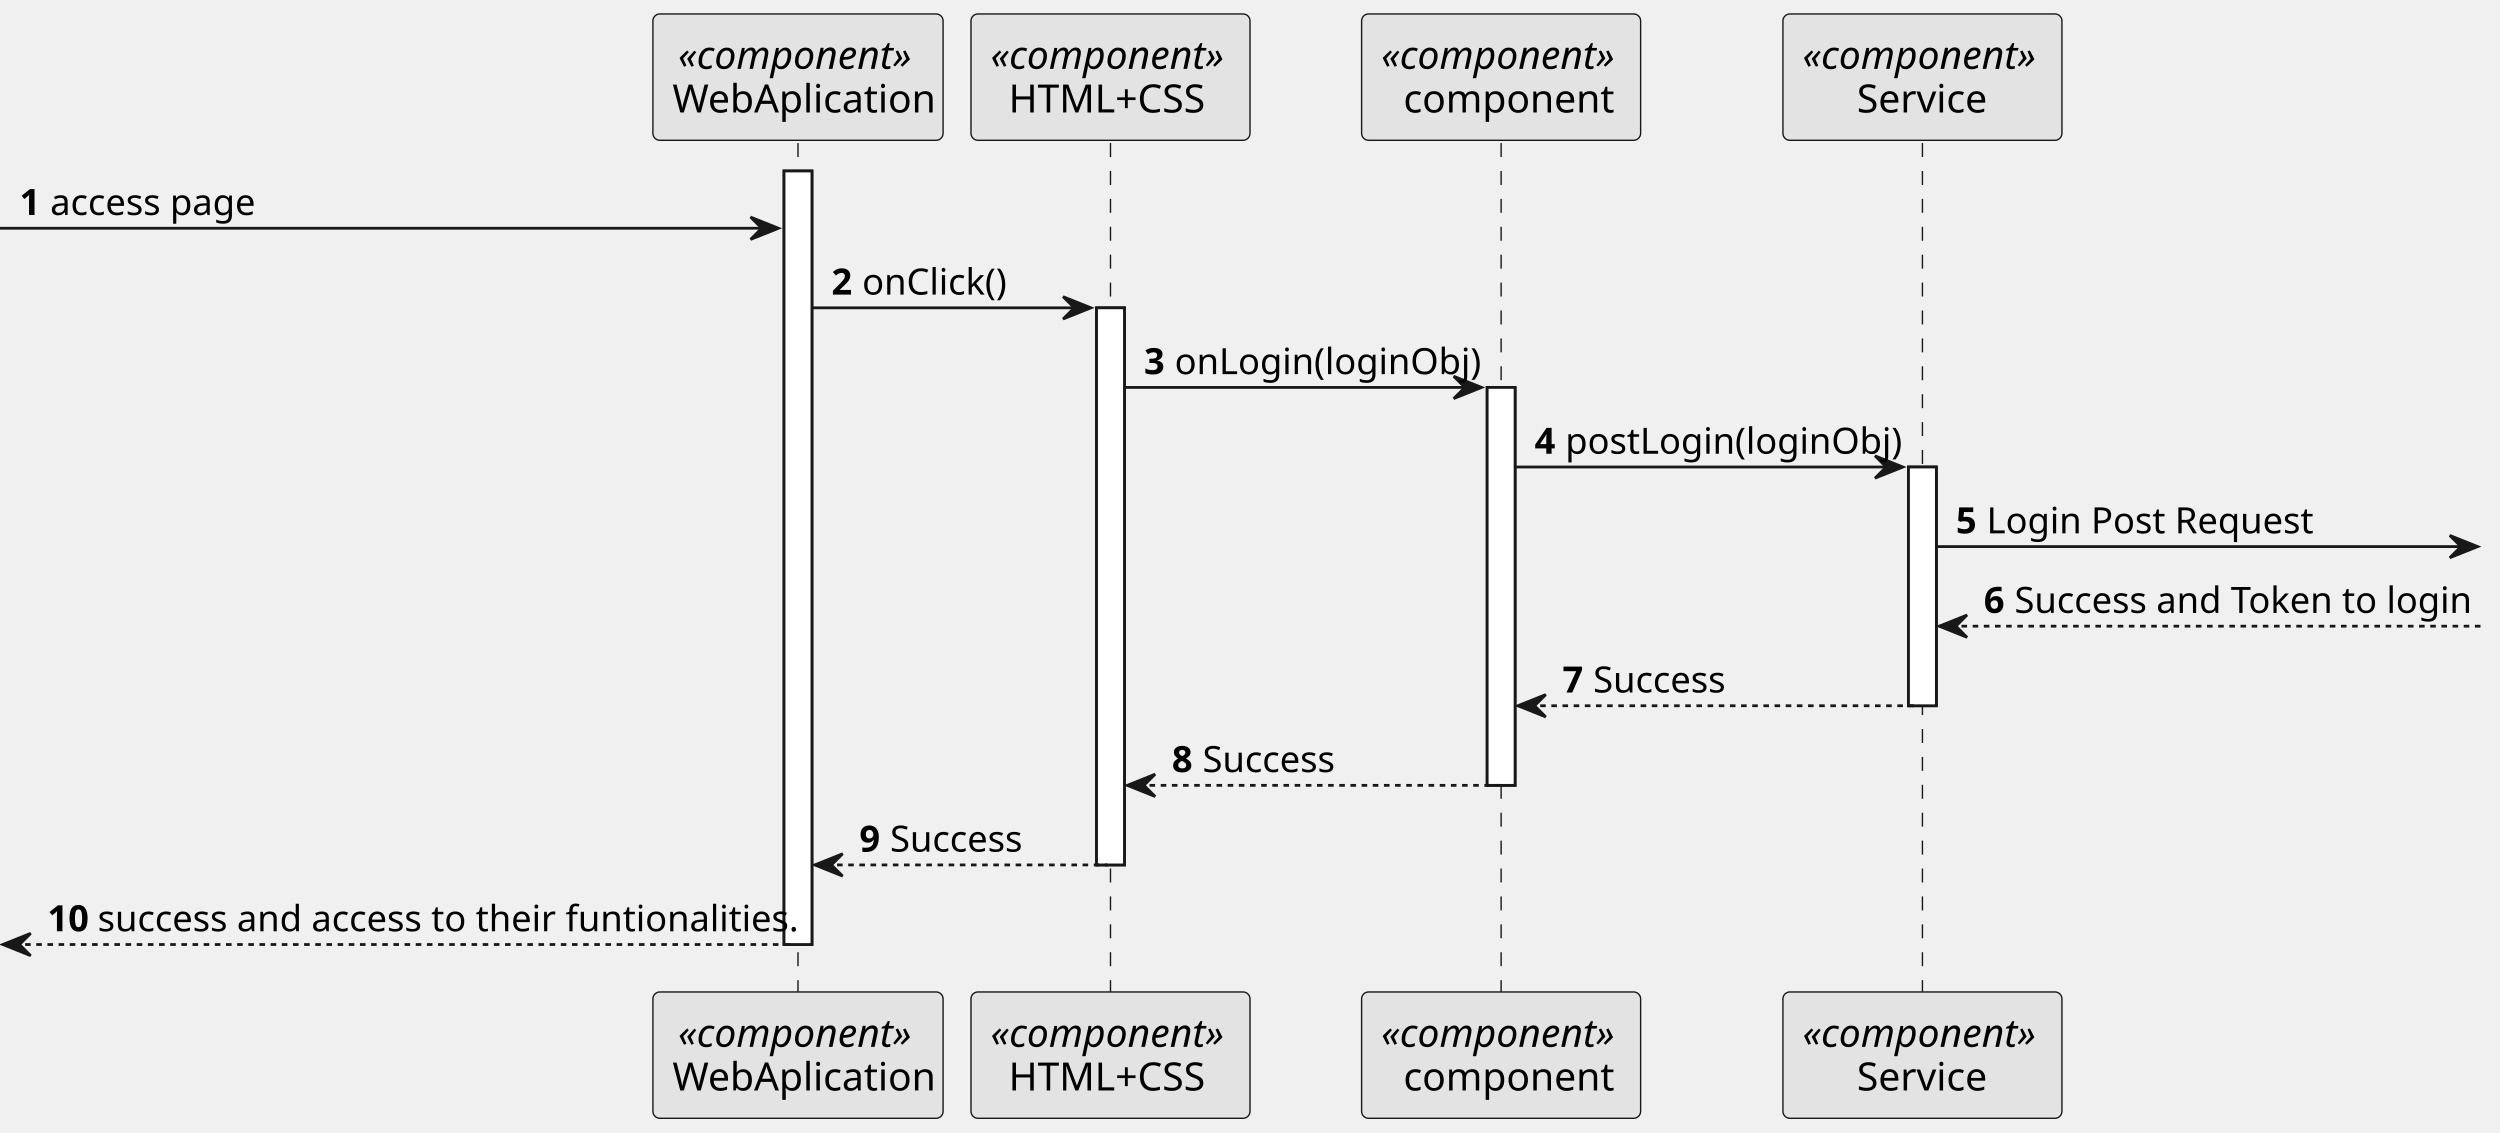
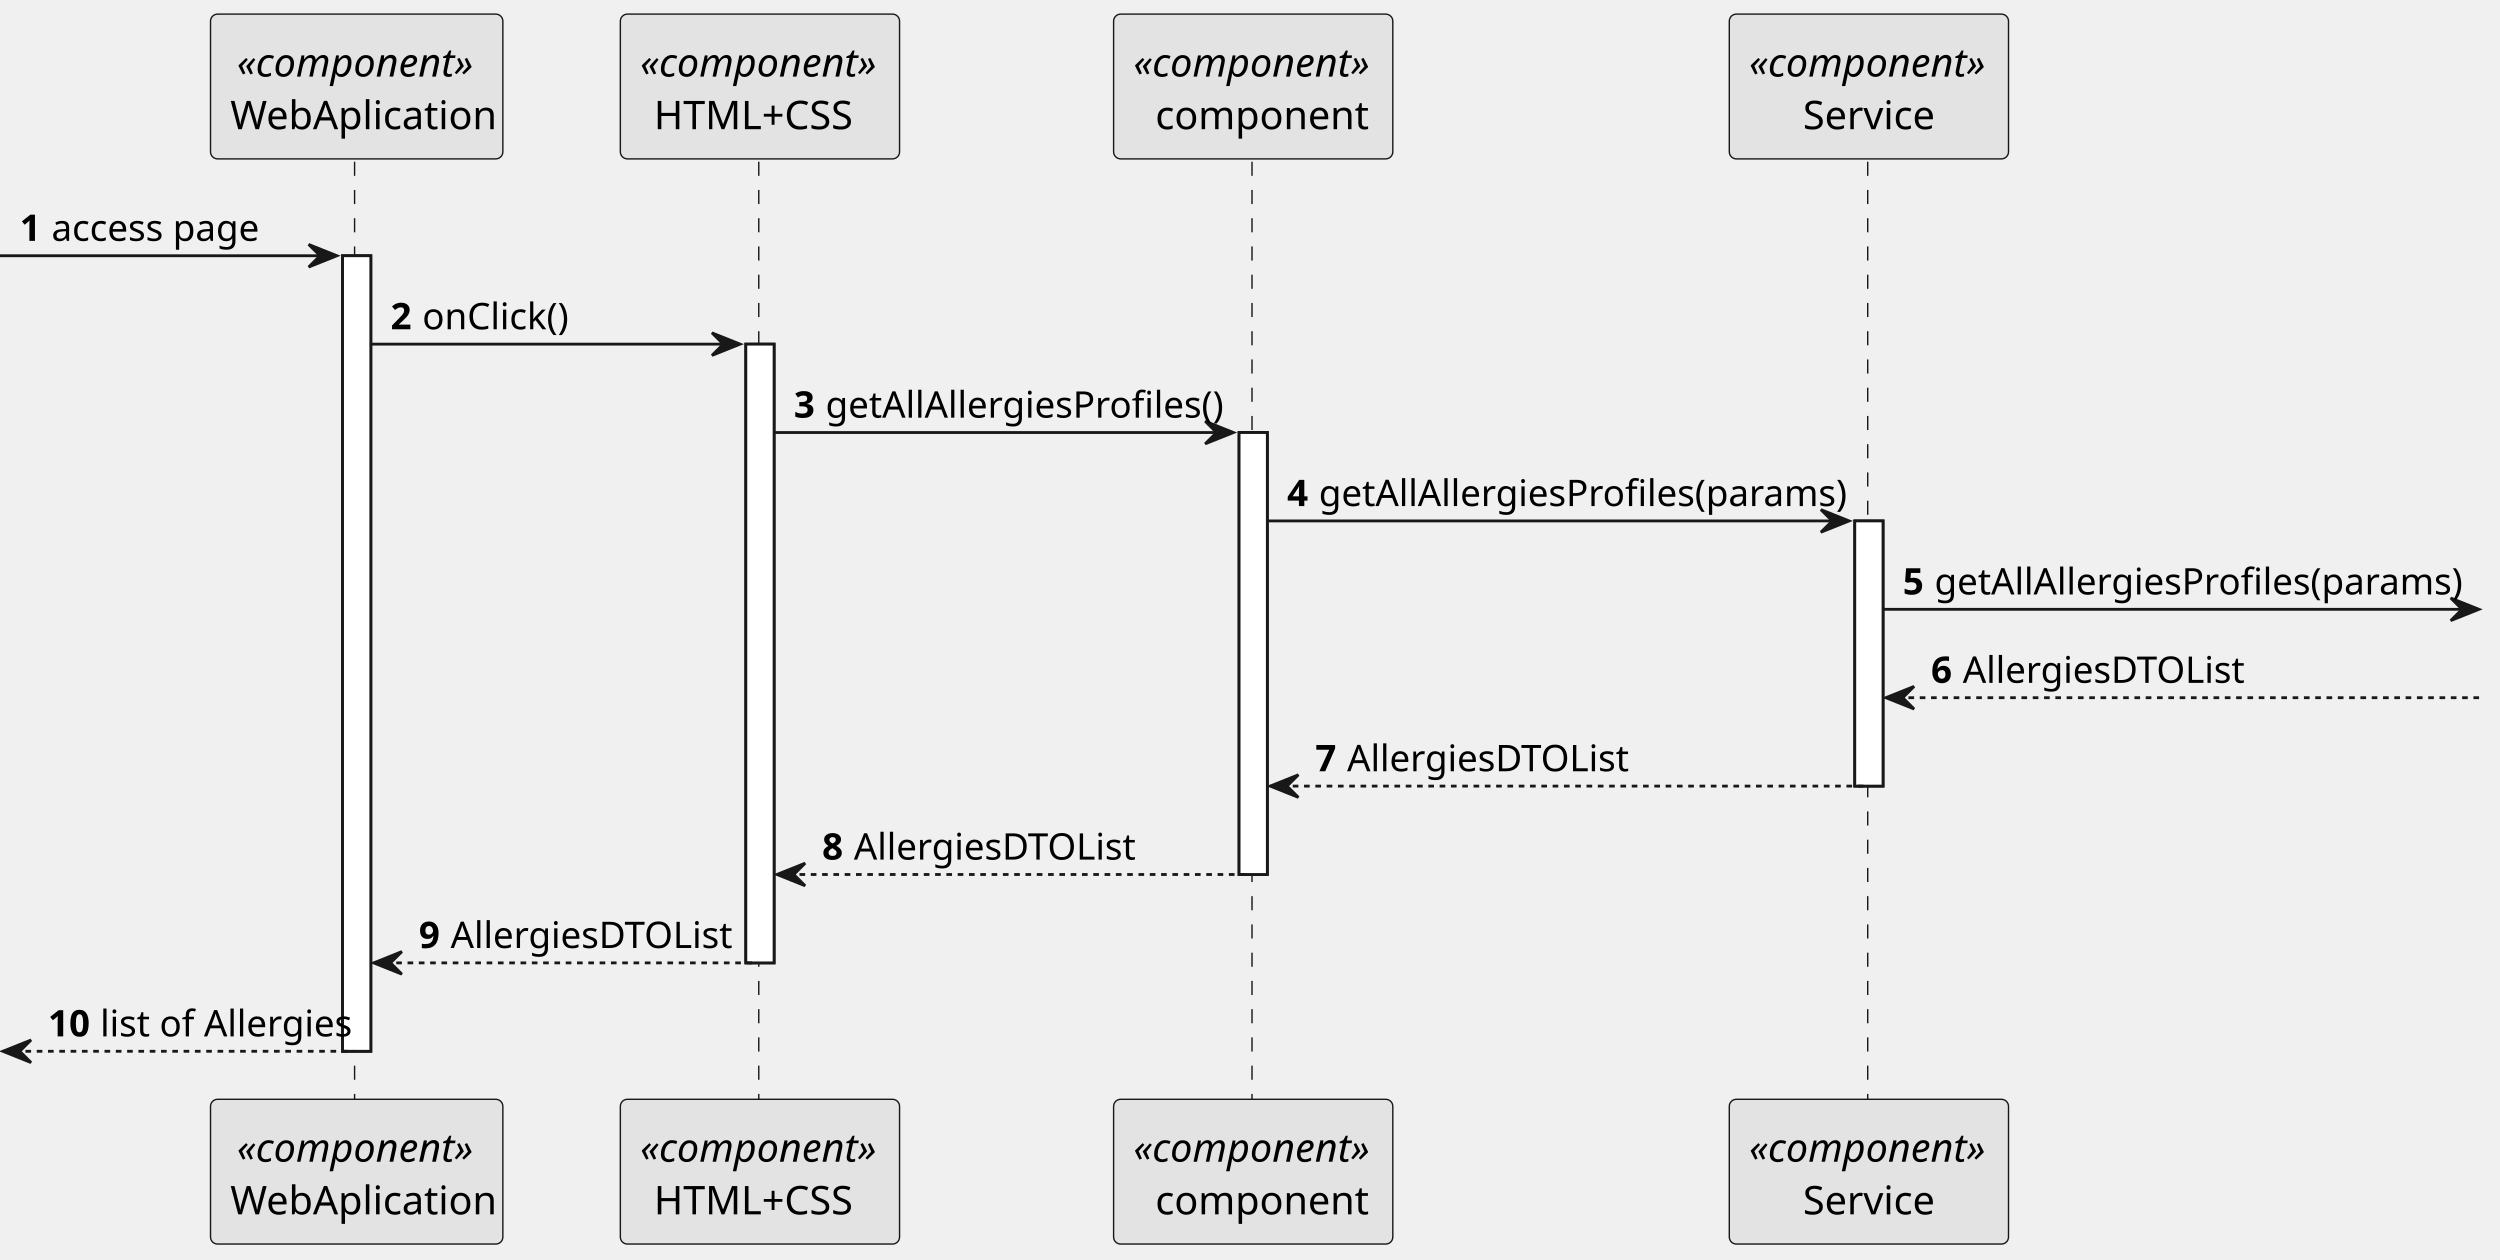
- <svg xmlns="http://www.w3.org/2000/svg" contentStyleType="text/css" height="406px" preserveAspectRatio="none" style="width:896px;height:406px;background:#FFFFFF;" version="1.1" viewBox="0 0 896 406" width="896px" zoomAndPan="magnify">
+ <svg xmlns="http://www.w3.org/2000/svg" contentStyleType="text/css" height="446px" preserveAspectRatio="none" style="width:885px;height:446px;background:#FFFFFF;" version="1.1" viewBox="0 0 885 446" width="885px" zoomAndPan="magnify">
  <defs />
  <g>
-     <rect fill="#FFFFFF" height="277.234" style="stroke:#181818;stroke-width:1.0;" width="10" x="281" y="61.281" />
-     <rect fill="#FFFFFF" height="199.664" style="stroke:#181818;stroke-width:1.0;" width="10" x="393" y="110.328" />
-     <rect fill="#FFFFFF" height="142.617" style="stroke:#181818;stroke-width:1.0;" width="10" x="533" y="138.852" />
-     <rect fill="#FFFFFF" height="85.57" style="stroke:#181818;stroke-width:1.0;" width="10" x="684" y="167.375" />
-     <line style="stroke:#181818;stroke-width:0.5;stroke-dasharray:5.0,5.0;" x1="286" x2="286" y1="51.281" y2="356.516" />
-     <line style="stroke:#181818;stroke-width:0.5;stroke-dasharray:5.0,5.0;" x1="398" x2="398" y1="51.281" y2="356.516" />
-     <line style="stroke:#181818;stroke-width:0.5;stroke-dasharray:5.0,5.0;" x1="538" x2="538" y1="51.281" y2="356.516" />
-     <line style="stroke:#181818;stroke-width:0.5;stroke-dasharray:5.0,5.0;" x1="689" x2="689" y1="51.281" y2="356.516" />
-     <rect fill="#E3E3E3" height="45.281" rx="2.5" ry="2.5" style="stroke:#181818;stroke-width:0.5;" width="104" x="234" y="5" />
-     <text fill="#000000" font-family="sans-serif" font-size="14" font-style="italic" lengthAdjust="spacing" textLength="86" x="243" y="24.674">«component»</text>
-     <text fill="#000000" font-family="sans-serif" font-size="14" lengthAdjust="spacing" textLength="90" x="241" y="40.315">WebAplication</text>
-     <rect fill="#E3E3E3" height="45.281" rx="2.5" ry="2.5" style="stroke:#181818;stroke-width:0.5;" width="104" x="234" y="355.516" />
-     <text fill="#000000" font-family="sans-serif" font-size="14" font-style="italic" lengthAdjust="spacing" textLength="86" x="243" y="375.19">«component»</text>
-     <text fill="#000000" font-family="sans-serif" font-size="14" lengthAdjust="spacing" textLength="90" x="241" y="390.83">WebAplication</text>
-     <rect fill="#E3E3E3" height="45.281" rx="2.5" ry="2.5" style="stroke:#181818;stroke-width:0.5;" width="100" x="348" y="5" />
-     <text fill="#000000" font-family="sans-serif" font-size="14" font-style="italic" lengthAdjust="spacing" textLength="86" x="355" y="24.674">«component»</text>
-     <text fill="#000000" font-family="sans-serif" font-size="14" lengthAdjust="spacing" textLength="73" x="361.5" y="40.315">HTML+CSS</text>
-     <rect fill="#E3E3E3" height="45.281" rx="2.5" ry="2.5" style="stroke:#181818;stroke-width:0.5;" width="100" x="348" y="355.516" />
-     <text fill="#000000" font-family="sans-serif" font-size="14" font-style="italic" lengthAdjust="spacing" textLength="86" x="355" y="375.19">«component»</text>
-     <text fill="#000000" font-family="sans-serif" font-size="14" lengthAdjust="spacing" textLength="73" x="361.5" y="390.83">HTML+CSS</text>
-     <rect fill="#E3E3E3" height="45.281" rx="2.5" ry="2.5" style="stroke:#181818;stroke-width:0.5;" width="100" x="488" y="5" />
-     <text fill="#000000" font-family="sans-serif" font-size="14" font-style="italic" lengthAdjust="spacing" textLength="86" x="495" y="24.674">«component»</text>
-     <text fill="#000000" font-family="sans-serif" font-size="14" lengthAdjust="spacing" textLength="70" x="503" y="40.315">component</text>
-     <rect fill="#E3E3E3" height="45.281" rx="2.5" ry="2.5" style="stroke:#181818;stroke-width:0.5;" width="100" x="488" y="355.516" />
-     <text fill="#000000" font-family="sans-serif" font-size="14" font-style="italic" lengthAdjust="spacing" textLength="86" x="495" y="375.19">«component»</text>
-     <text fill="#000000" font-family="sans-serif" font-size="14" lengthAdjust="spacing" textLength="70" x="503" y="390.83">component</text>
-     <rect fill="#E3E3E3" height="45.281" rx="2.5" ry="2.5" style="stroke:#181818;stroke-width:0.5;" width="100" x="639" y="5" />
-     <text fill="#000000" font-family="sans-serif" font-size="14" font-style="italic" lengthAdjust="spacing" textLength="86" x="646" y="24.674">«component»</text>
-     <text fill="#000000" font-family="sans-serif" font-size="14" lengthAdjust="spacing" textLength="47" x="665.5" y="40.315">Service</text>
-     <rect fill="#E3E3E3" height="45.281" rx="2.5" ry="2.5" style="stroke:#181818;stroke-width:0.5;" width="100" x="639" y="355.516" />
-     <text fill="#000000" font-family="sans-serif" font-size="14" font-style="italic" lengthAdjust="spacing" textLength="86" x="646" y="375.19">«component»</text>
-     <text fill="#000000" font-family="sans-serif" font-size="14" lengthAdjust="spacing" textLength="47" x="665.5" y="390.83">Service</text>
-     <rect fill="#FFFFFF" height="277.234" style="stroke:#181818;stroke-width:1.0;" width="10" x="281" y="61.281" />
-     <rect fill="#FFFFFF" height="199.664" style="stroke:#181818;stroke-width:1.0;" width="10" x="393" y="110.328" />
-     <rect fill="#FFFFFF" height="142.617" style="stroke:#181818;stroke-width:1.0;" width="10" x="533" y="138.852" />
-     <rect fill="#FFFFFF" height="85.57" style="stroke:#181818;stroke-width:1.0;" width="10" x="684" y="167.375" />
-     <polygon fill="#181818" points="269,77.805,279,81.805,269,85.805,273,81.805" style="stroke:#181818;stroke-width:1.0;" />
-     <line style="stroke:#181818;stroke-width:1.0;" x1="0" x2="275" y1="81.805" y2="81.805" />
-     <text fill="#000000" font-family="sans-serif" font-size="13" font-weight="bold" lengthAdjust="spacing" textLength="7" x="7" y="77.05">1</text>
-     <text fill="#000000" font-family="sans-serif" font-size="13" lengthAdjust="spacing" textLength="74" x="18" y="77.05">access page</text>
-     <polygon fill="#181818" points="381,106.328,391,110.328,381,114.328,385,110.328" style="stroke:#181818;stroke-width:1.0;" />
-     <line style="stroke:#181818;stroke-width:1.0;" x1="291" x2="387" y1="110.328" y2="110.328" />
-     <text fill="#000000" font-family="sans-serif" font-size="13" font-weight="bold" lengthAdjust="spacing" textLength="7" x="298" y="105.573">2</text>
-     <text fill="#000000" font-family="sans-serif" font-size="13" lengthAdjust="spacing" textLength="51" x="309" y="105.573">onClick()</text>
-     <polygon fill="#181818" points="521,134.852,531,138.852,521,142.852,525,138.852" style="stroke:#181818;stroke-width:1.0;" />
-     <line style="stroke:#181818;stroke-width:1.0;" x1="403" x2="527" y1="138.852" y2="138.852" />
-     <text fill="#000000" font-family="sans-serif" font-size="13" font-weight="bold" lengthAdjust="spacing" textLength="7" x="410" y="134.097">3</text>
-     <text fill="#000000" font-family="sans-serif" font-size="13" lengthAdjust="spacing" textLength="100" x="421" y="134.097">onLogin(loginObj)</text>
-     <polygon fill="#181818" points="672,163.375,682,167.375,672,171.375,676,167.375" style="stroke:#181818;stroke-width:1.0;" />
-     <line style="stroke:#181818;stroke-width:1.0;" x1="543" x2="678" y1="167.375" y2="167.375" />
-     <text fill="#000000" font-family="sans-serif" font-size="13" font-weight="bold" lengthAdjust="spacing" textLength="7" x="550" y="162.62">4</text>
-     <text fill="#000000" font-family="sans-serif" font-size="13" lengthAdjust="spacing" textLength="111" x="561" y="162.62">postLogin(loginObj)</text>
-     <polygon fill="#181818" points="878,191.898,888,195.898,878,199.898,882,195.898" style="stroke:#181818;stroke-width:1.0;" />
-     <line style="stroke:#181818;stroke-width:1.0;" x1="694" x2="884" y1="195.898" y2="195.898" />
-     <text fill="#000000" font-family="sans-serif" font-size="13" font-weight="bold" lengthAdjust="spacing" textLength="7" x="701" y="191.144">5</text>
-     <text fill="#000000" font-family="sans-serif" font-size="13" lengthAdjust="spacing" textLength="114" x="712" y="191.144">Login Post Request</text>
-     <polygon fill="#181818" points="705,220.422,695,224.422,705,228.422,701,224.422" style="stroke:#181818;stroke-width:1.0;" />
-     <line style="stroke:#181818;stroke-width:1.0;stroke-dasharray:2.0,2.0;" x1="699" x2="889" y1="224.422" y2="224.422" />
-     <text fill="#000000" font-family="sans-serif" font-size="13" font-weight="bold" lengthAdjust="spacing" textLength="7" x="711" y="219.667">6</text>
-     <text fill="#000000" font-family="sans-serif" font-size="13" lengthAdjust="spacing" textLength="161" x="722" y="219.667">Success and Token to login</text>
-     <polygon fill="#181818" points="554,248.945,544,252.945,554,256.945,550,252.945" style="stroke:#181818;stroke-width:1.0;" />
-     <line style="stroke:#181818;stroke-width:1.0;stroke-dasharray:2.0,2.0;" x1="548" x2="688" y1="252.945" y2="252.945" />
-     <text fill="#000000" font-family="sans-serif" font-size="13" font-weight="bold" lengthAdjust="spacing" textLength="7" x="560" y="248.19">7</text>
-     <text fill="#000000" font-family="sans-serif" font-size="13" lengthAdjust="spacing" textLength="51" x="571" y="248.19">Success</text>
-     <polygon fill="#181818" points="414,277.469,404,281.469,414,285.469,410,281.469" style="stroke:#181818;stroke-width:1.0;" />
-     <line style="stroke:#181818;stroke-width:1.0;stroke-dasharray:2.0,2.0;" x1="408" x2="537" y1="281.469" y2="281.469" />
-     <text fill="#000000" font-family="sans-serif" font-size="13" font-weight="bold" lengthAdjust="spacing" textLength="7" x="420" y="276.714">8</text>
-     <text fill="#000000" font-family="sans-serif" font-size="13" lengthAdjust="spacing" textLength="51" x="431" y="276.714">Success</text>
-     <polygon fill="#181818" points="302,305.992,292,309.992,302,313.992,298,309.992" style="stroke:#181818;stroke-width:1.0;" />
-     <line style="stroke:#181818;stroke-width:1.0;stroke-dasharray:2.0,2.0;" x1="296" x2="397" y1="309.992" y2="309.992" />
-     <text fill="#000000" font-family="sans-serif" font-size="13" font-weight="bold" lengthAdjust="spacing" textLength="7" x="308" y="305.237">9</text>
-     <text fill="#000000" font-family="sans-serif" font-size="13" lengthAdjust="spacing" textLength="51" x="319" y="305.237">Success</text>
-     <polygon fill="#181818" points="11,334.516,1,338.516,11,342.516,7,338.516" style="stroke:#181818;stroke-width:1.0;" />
-     <line style="stroke:#181818;stroke-width:1.0;stroke-dasharray:2.0,2.0;" x1="5" x2="285" y1="338.516" y2="338.516" />
-     <text fill="#000000" font-family="sans-serif" font-size="13" font-weight="bold" lengthAdjust="spacing" textLength="14" x="17" y="333.761">10</text>
-     <text fill="#000000" font-family="sans-serif" font-size="13" lengthAdjust="spacing" textLength="244" x="35" y="333.761">success and access to their funtionalities.</text>
+     <rect fill="#FFFFFF" height="281.619" style="stroke:#181818;stroke-width:1.0;" width="10" x="121.268" y="90.533" />
+     <rect fill="#FFFFFF" height="219.037" style="stroke:#181818;stroke-width:1.0;" width="10" x="264.023" y="121.824" />
+     <rect fill="#FFFFFF" height="156.455" style="stroke:#181818;stroke-width:1.0;" width="10" x="438.633" y="153.115" />
+     <rect fill="#FFFFFF" height="93.873" style="stroke:#181818;stroke-width:1.0;" width="10" x="656.591" y="184.406" />
+     <line style="stroke:#181818;stroke-width:0.5;stroke-dasharray:5.0,5.0;" x1="125.523" x2="125.523" y1="57.242" y2="390.152" />
+     <line style="stroke:#181818;stroke-width:0.5;stroke-dasharray:5.0,5.0;" x1="268.603" x2="268.603" y1="57.242" y2="390.152" />
+     <line style="stroke:#181818;stroke-width:0.5;stroke-dasharray:5.0,5.0;" x1="443.213" x2="443.213" y1="57.242" y2="390.152" />
+     <line style="stroke:#181818;stroke-width:0.5;stroke-dasharray:5.0,5.0;" x1="661.171" x2="661.171" y1="57.242" y2="390.152" />
+     <rect fill="#E3E3E3" height="51.242" rx="2.5" ry="2.5" style="stroke:#181818;stroke-width:0.5;" width="103.489" x="74.523" y="5" />
+     <text fill="#000000" font-family="sans-serif" font-size="14" font-style="italic" lengthAdjust="spacing" textLength="84.841" x="83.848" y="27.107">«component»</text>
+     <text fill="#000000" font-family="sans-serif" font-size="14" lengthAdjust="spacing" textLength="89.489" x="81.523" y="45.728">WebAplication</text>
+     <rect fill="#E3E3E3" height="51.242" rx="2.5" ry="2.5" style="stroke:#181818;stroke-width:0.5;" width="103.489" x="74.523" y="389.152" />
+     <text fill="#000000" font-family="sans-serif" font-size="14" font-style="italic" lengthAdjust="spacing" textLength="84.841" x="83.848" y="411.26">«component»</text>
+     <text fill="#000000" font-family="sans-serif" font-size="14" lengthAdjust="spacing" textLength="89.489" x="81.523" y="429.881">WebAplication</text>
+     <rect fill="#E3E3E3" height="51.242" rx="2.5" ry="2.5" style="stroke:#181818;stroke-width:0.5;" width="98.841" x="219.603" y="5" />
+     <text fill="#000000" font-family="sans-serif" font-size="14" font-style="italic" lengthAdjust="spacing" textLength="84.841" x="226.603" y="27.107">«component»</text>
+     <text fill="#000000" font-family="sans-serif" font-size="14" lengthAdjust="spacing" textLength="75.072" x="231.487" y="45.728">HTML+CSS</text>
+     <rect fill="#E3E3E3" height="51.242" rx="2.5" ry="2.5" style="stroke:#181818;stroke-width:0.5;" width="98.841" x="219.603" y="389.152" />
+     <text fill="#000000" font-family="sans-serif" font-size="14" font-style="italic" lengthAdjust="spacing" textLength="84.841" x="226.603" y="411.26">«component»</text>
+     <text fill="#000000" font-family="sans-serif" font-size="14" lengthAdjust="spacing" textLength="75.072" x="231.487" y="429.881">HTML+CSS</text>
+     <rect fill="#E3E3E3" height="51.242" rx="2.5" ry="2.5" style="stroke:#181818;stroke-width:0.5;" width="98.841" x="394.213" y="5" />
+     <text fill="#000000" font-family="sans-serif" font-size="14" font-style="italic" lengthAdjust="spacing" textLength="84.841" x="401.213" y="27.107">«component»</text>
+     <text fill="#000000" font-family="sans-serif" font-size="14" lengthAdjust="spacing" textLength="69.269" x="408.999" y="45.728">component</text>
+     <rect fill="#E3E3E3" height="51.242" rx="2.5" ry="2.5" style="stroke:#181818;stroke-width:0.5;" width="98.841" x="394.213" y="389.152" />
+     <text fill="#000000" font-family="sans-serif" font-size="14" font-style="italic" lengthAdjust="spacing" textLength="84.841" x="401.213" y="411.26">«component»</text>
+     <text fill="#000000" font-family="sans-serif" font-size="14" lengthAdjust="spacing" textLength="69.269" x="408.999" y="429.881">component</text>
+     <rect fill="#E3E3E3" height="51.242" rx="2.5" ry="2.5" style="stroke:#181818;stroke-width:0.5;" width="98.841" x="612.171" y="5" />
+     <text fill="#000000" font-family="sans-serif" font-size="14" font-style="italic" lengthAdjust="spacing" textLength="84.841" x="619.171" y="27.107">«component»</text>
+     <text fill="#000000" font-family="sans-serif" font-size="14" lengthAdjust="spacing" textLength="46.683" x="638.25" y="45.728">Service</text>
+     <rect fill="#E3E3E3" height="51.242" rx="2.5" ry="2.5" style="stroke:#181818;stroke-width:0.5;" width="98.841" x="612.171" y="389.152" />
+     <text fill="#000000" font-family="sans-serif" font-size="14" font-style="italic" lengthAdjust="spacing" textLength="84.841" x="619.171" y="411.26">«component»</text>
+     <text fill="#000000" font-family="sans-serif" font-size="14" lengthAdjust="spacing" textLength="46.683" x="638.25" y="429.881">Service</text>
+     <rect fill="#FFFFFF" height="281.619" style="stroke:#181818;stroke-width:1.0;" width="10" x="121.268" y="90.533" />
+     <rect fill="#FFFFFF" height="219.037" style="stroke:#181818;stroke-width:1.0;" width="10" x="264.023" y="121.824" />
+     <rect fill="#FFFFFF" height="156.455" style="stroke:#181818;stroke-width:1.0;" width="10" x="438.633" y="153.115" />
+     <rect fill="#FFFFFF" height="93.873" style="stroke:#181818;stroke-width:1.0;" width="10" x="656.591" y="184.406" />
+     <polygon fill="#181818" points="109.268,86.533,119.268,90.533,109.268,94.533,113.268,90.533" style="stroke:#181818;stroke-width:1.0;" />
+     <line style="stroke:#181818;stroke-width:1.0;" x1="0" x2="115.268" y1="90.533" y2="90.533" />
+     <text fill="#000000" font-family="sans-serif" font-size="13" font-weight="bold" lengthAdjust="spacing" textLength="7.23" x="7" y="85.27">1</text>
+     <text fill="#000000" font-family="sans-serif" font-size="13" lengthAdjust="spacing" textLength="72.992" x="18.23" y="85.27">access page</text>
+     <polygon fill="#181818" points="252.023,117.824,262.023,121.824,252.023,125.824,256.023,121.824" style="stroke:#181818;stroke-width:1.0;" />
+     <line style="stroke:#181818;stroke-width:1.0;" x1="131.268" x2="258.023" y1="121.824" y2="121.824" />
+     <text fill="#000000" font-family="sans-serif" font-size="13" font-weight="bold" lengthAdjust="spacing" textLength="7.23" x="138.268" y="116.561">2</text>
+     <text fill="#000000" font-family="sans-serif" font-size="13" lengthAdjust="spacing" textLength="51.283" x="149.498" y="116.561">onClick()</text>
+     <polygon fill="#181818" points="426.633,149.115,436.633,153.115,426.633,157.115,430.633,153.115" style="stroke:#181818;stroke-width:1.0;" />
+     <line style="stroke:#181818;stroke-width:1.0;" x1="274.023" x2="432.633" y1="153.115" y2="153.115" />
+     <text fill="#000000" font-family="sans-serif" font-size="13" font-weight="bold" lengthAdjust="spacing" textLength="7.23" x="281.023" y="147.852">3</text>
+     <text fill="#000000" font-family="sans-serif" font-size="13" lengthAdjust="spacing" textLength="134.38" x="292.253" y="147.852">getAllAllergiesProfiles()</text>
+     <polygon fill="#181818" points="644.591,180.406,654.591,184.406,644.591,188.406,648.591,184.406" style="stroke:#181818;stroke-width:1.0;" />
+     <line style="stroke:#181818;stroke-width:1.0;" x1="448.633" x2="650.591" y1="184.406" y2="184.406" />
+     <text fill="#000000" font-family="sans-serif" font-size="13" font-weight="bold" lengthAdjust="spacing" textLength="7.23" x="455.633" y="179.144">4</text>
+     <text fill="#000000" font-family="sans-serif" font-size="13" lengthAdjust="spacing" textLength="177.728" x="466.863" y="179.144">getAllAllergiesProfiles(params)</text>
+     <polygon fill="#181818" points="867.549,211.697,877.549,215.697,867.549,219.697,871.549,215.697" style="stroke:#181818;stroke-width:1.0;" />
+     <line style="stroke:#181818;stroke-width:1.0;" x1="666.591" x2="873.549" y1="215.697" y2="215.697" />
+     <text fill="#000000" font-family="sans-serif" font-size="13" font-weight="bold" lengthAdjust="spacing" textLength="7.23" x="673.591" y="210.435">5</text>
+     <text fill="#000000" font-family="sans-serif" font-size="13" lengthAdjust="spacing" textLength="177.728" x="684.821" y="210.435">getAllAllergiesProfiles(params)</text>
+     <polygon fill="#181818" points="677.591,242.988,667.591,246.988,677.591,250.988,673.591,246.988" style="stroke:#181818;stroke-width:1.0;" />
+     <line style="stroke:#181818;stroke-width:1.0;stroke-dasharray:2.0,2.0;" x1="671.591" x2="878.549" y1="246.988" y2="246.988" />
+     <text fill="#000000" font-family="sans-serif" font-size="13" font-weight="bold" lengthAdjust="spacing" textLength="7.23" x="683.591" y="241.726">6</text>
+     <text fill="#000000" font-family="sans-serif" font-size="13" lengthAdjust="spacing" textLength="97.525" x="694.821" y="241.726">AllergiesDTOList</text>
+     <polygon fill="#181818" points="459.633,274.279,449.633,278.279,459.633,282.279,455.633,278.279" style="stroke:#181818;stroke-width:1.0;" />
+     <line style="stroke:#181818;stroke-width:1.0;stroke-dasharray:2.0,2.0;" x1="453.633" x2="660.591" y1="278.279" y2="278.279" />
+     <text fill="#000000" font-family="sans-serif" font-size="13" font-weight="bold" lengthAdjust="spacing" textLength="7.23" x="465.633" y="273.017">7</text>
+     <text fill="#000000" font-family="sans-serif" font-size="13" lengthAdjust="spacing" textLength="97.525" x="476.863" y="273.017">AllergiesDTOList</text>
+     <polygon fill="#181818" points="285.023,305.57,275.023,309.57,285.023,313.57,281.023,309.57" style="stroke:#181818;stroke-width:1.0;" />
+     <line style="stroke:#181818;stroke-width:1.0;stroke-dasharray:2.0,2.0;" x1="279.023" x2="442.633" y1="309.57" y2="309.57" />
+     <text fill="#000000" font-family="sans-serif" font-size="13" font-weight="bold" lengthAdjust="spacing" textLength="7.23" x="291.023" y="304.308">8</text>
+     <text fill="#000000" font-family="sans-serif" font-size="13" lengthAdjust="spacing" textLength="97.525" x="302.253" y="304.308">AllergiesDTOList</text>
+     <polygon fill="#181818" points="142.268,336.861,132.268,340.861,142.268,344.861,138.268,340.861" style="stroke:#181818;stroke-width:1.0;" />
+     <line style="stroke:#181818;stroke-width:1.0;stroke-dasharray:2.0,2.0;" x1="136.268" x2="268.023" y1="340.861" y2="340.861" />
+     <text fill="#000000" font-family="sans-serif" font-size="13" font-weight="bold" lengthAdjust="spacing" textLength="7.23" x="148.268" y="335.599">9</text>
+     <text fill="#000000" font-family="sans-serif" font-size="13" lengthAdjust="spacing" textLength="97.525" x="159.498" y="335.599">AllergiesDTOList</text>
+     <polygon fill="#181818" points="11,368.152,1,372.152,11,376.152,7,372.152" style="stroke:#181818;stroke-width:1.0;" />
+     <line style="stroke:#181818;stroke-width:1.0;stroke-dasharray:2.0,2.0;" x1="5" x2="125.268" y1="372.152" y2="372.152" />
+     <text fill="#000000" font-family="sans-serif" font-size="13" font-weight="bold" lengthAdjust="spacing" textLength="14.46" x="17" y="366.89">10</text>
+     <text fill="#000000" font-family="sans-serif" font-size="13" lengthAdjust="spacing" textLength="83.808" x="35.46" y="366.89">list of Allergies</text>
  </g>
</svg>
